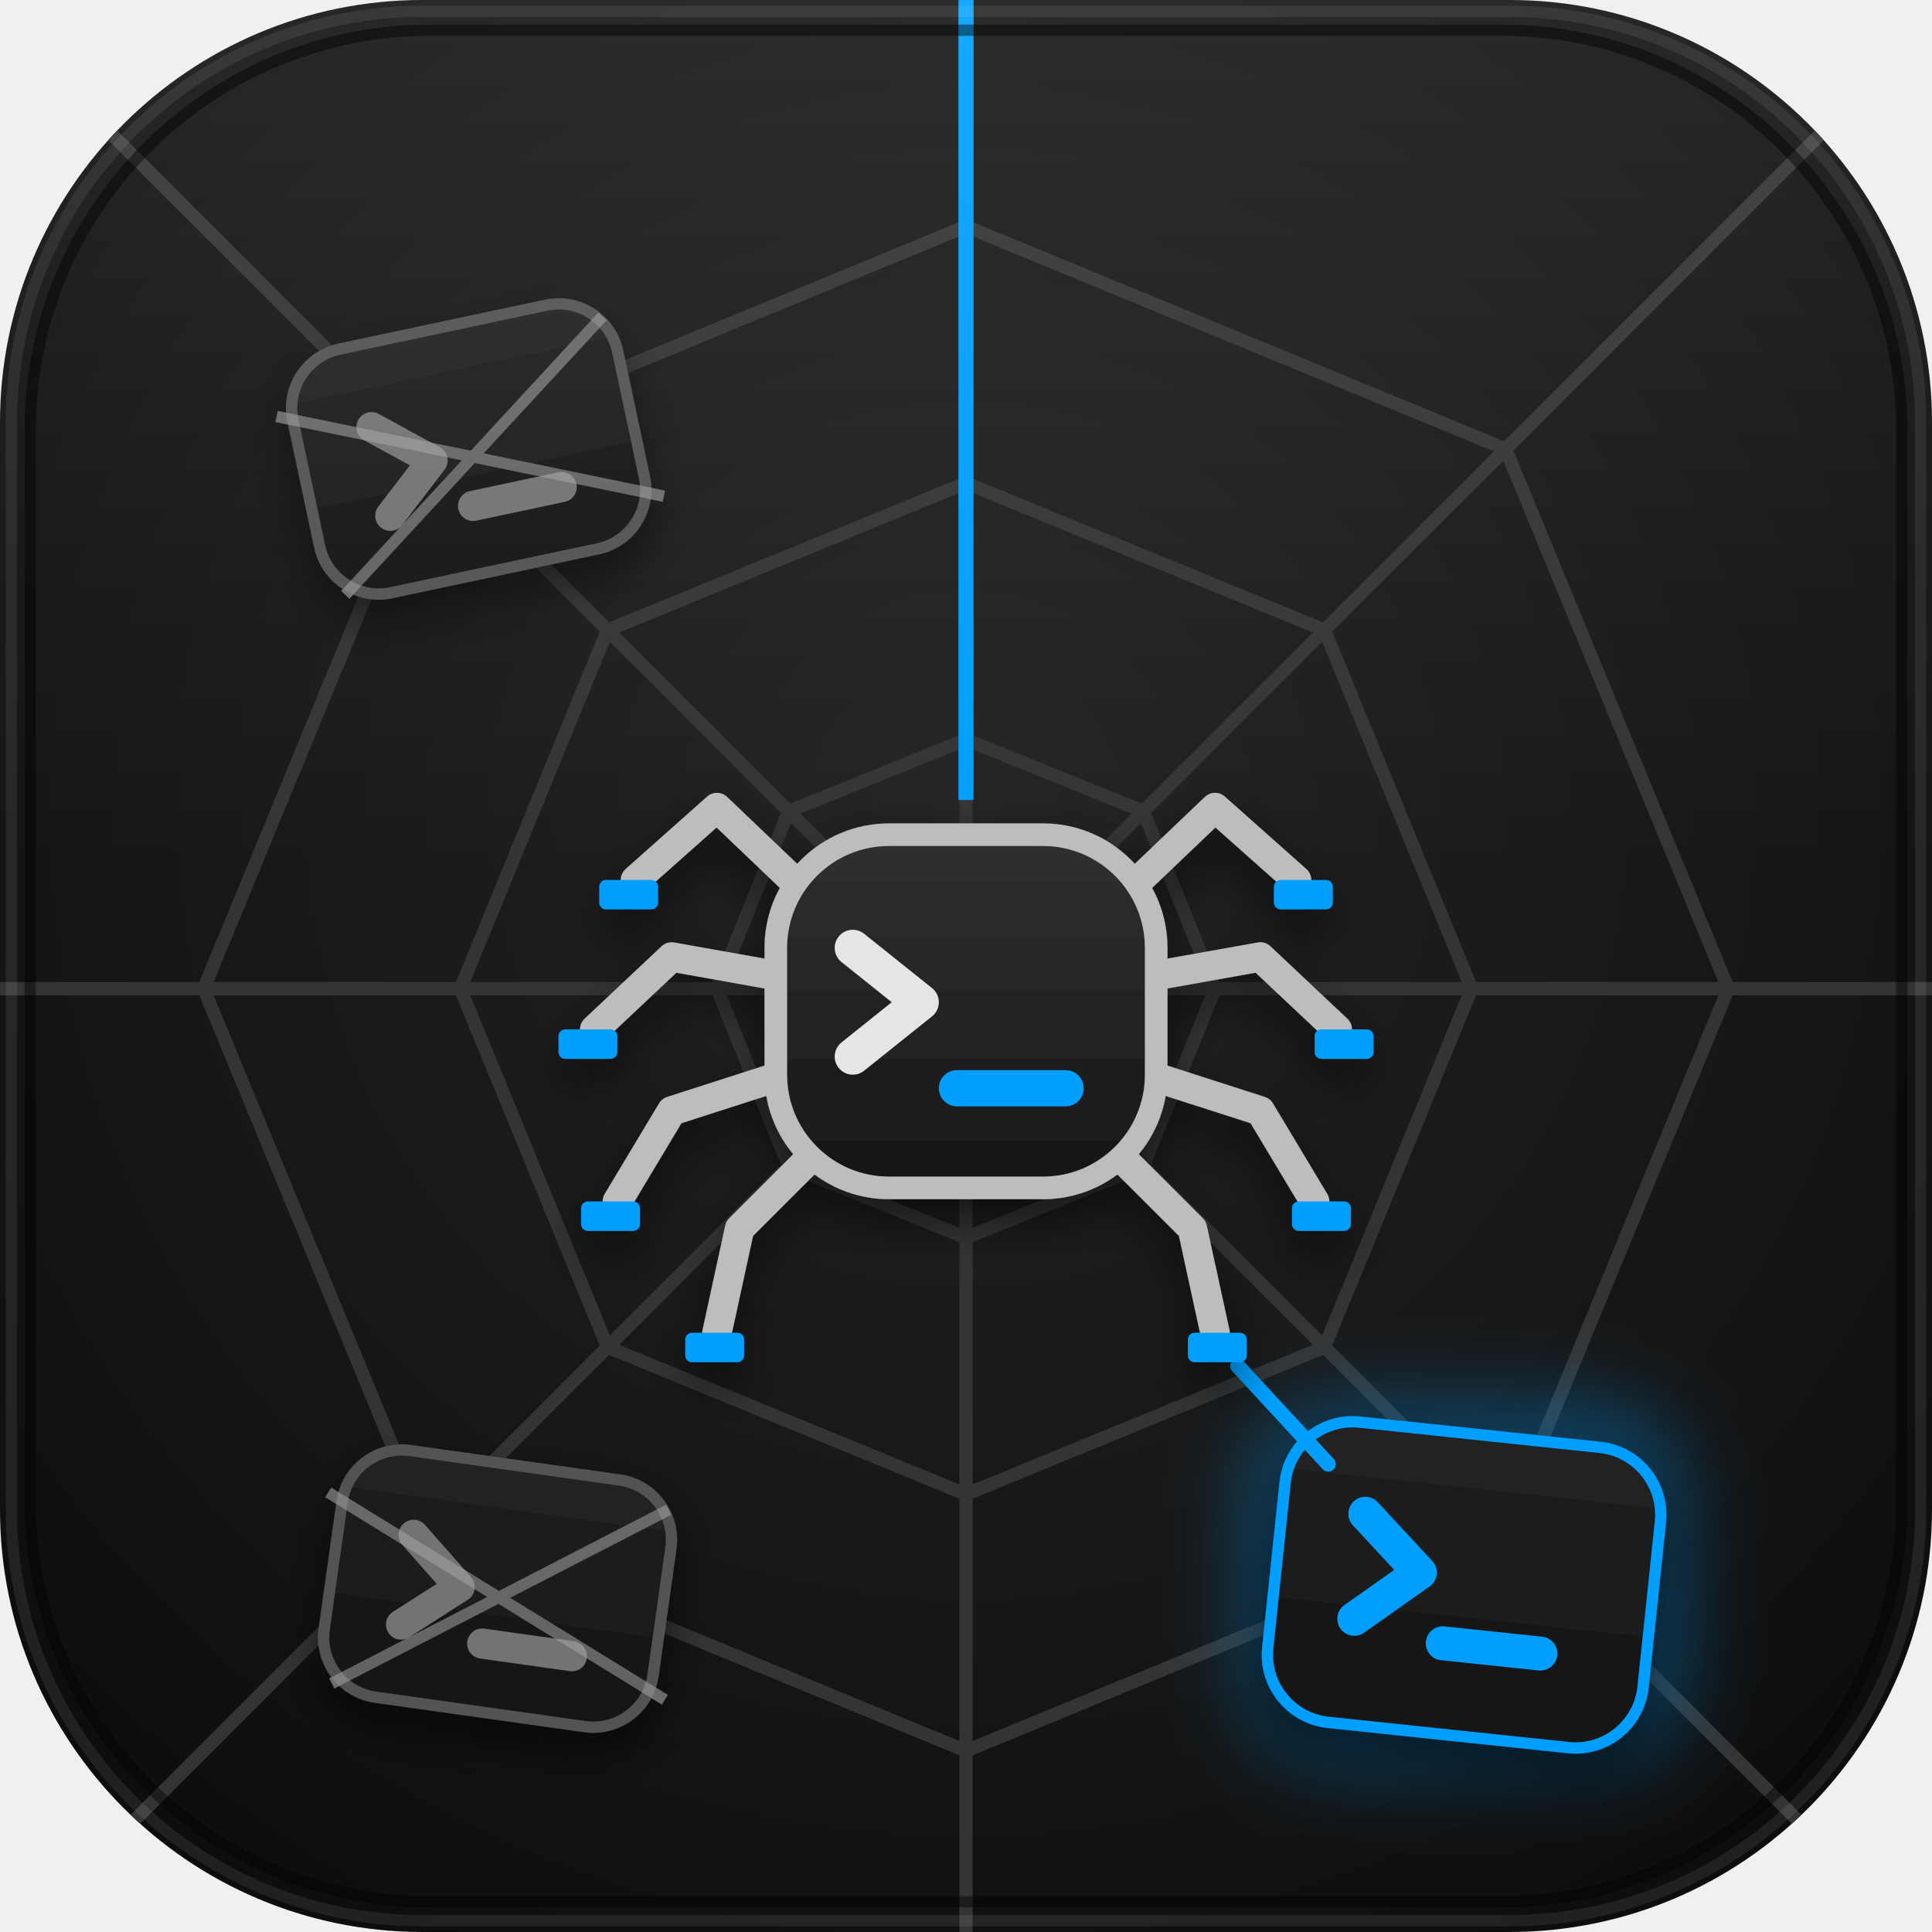
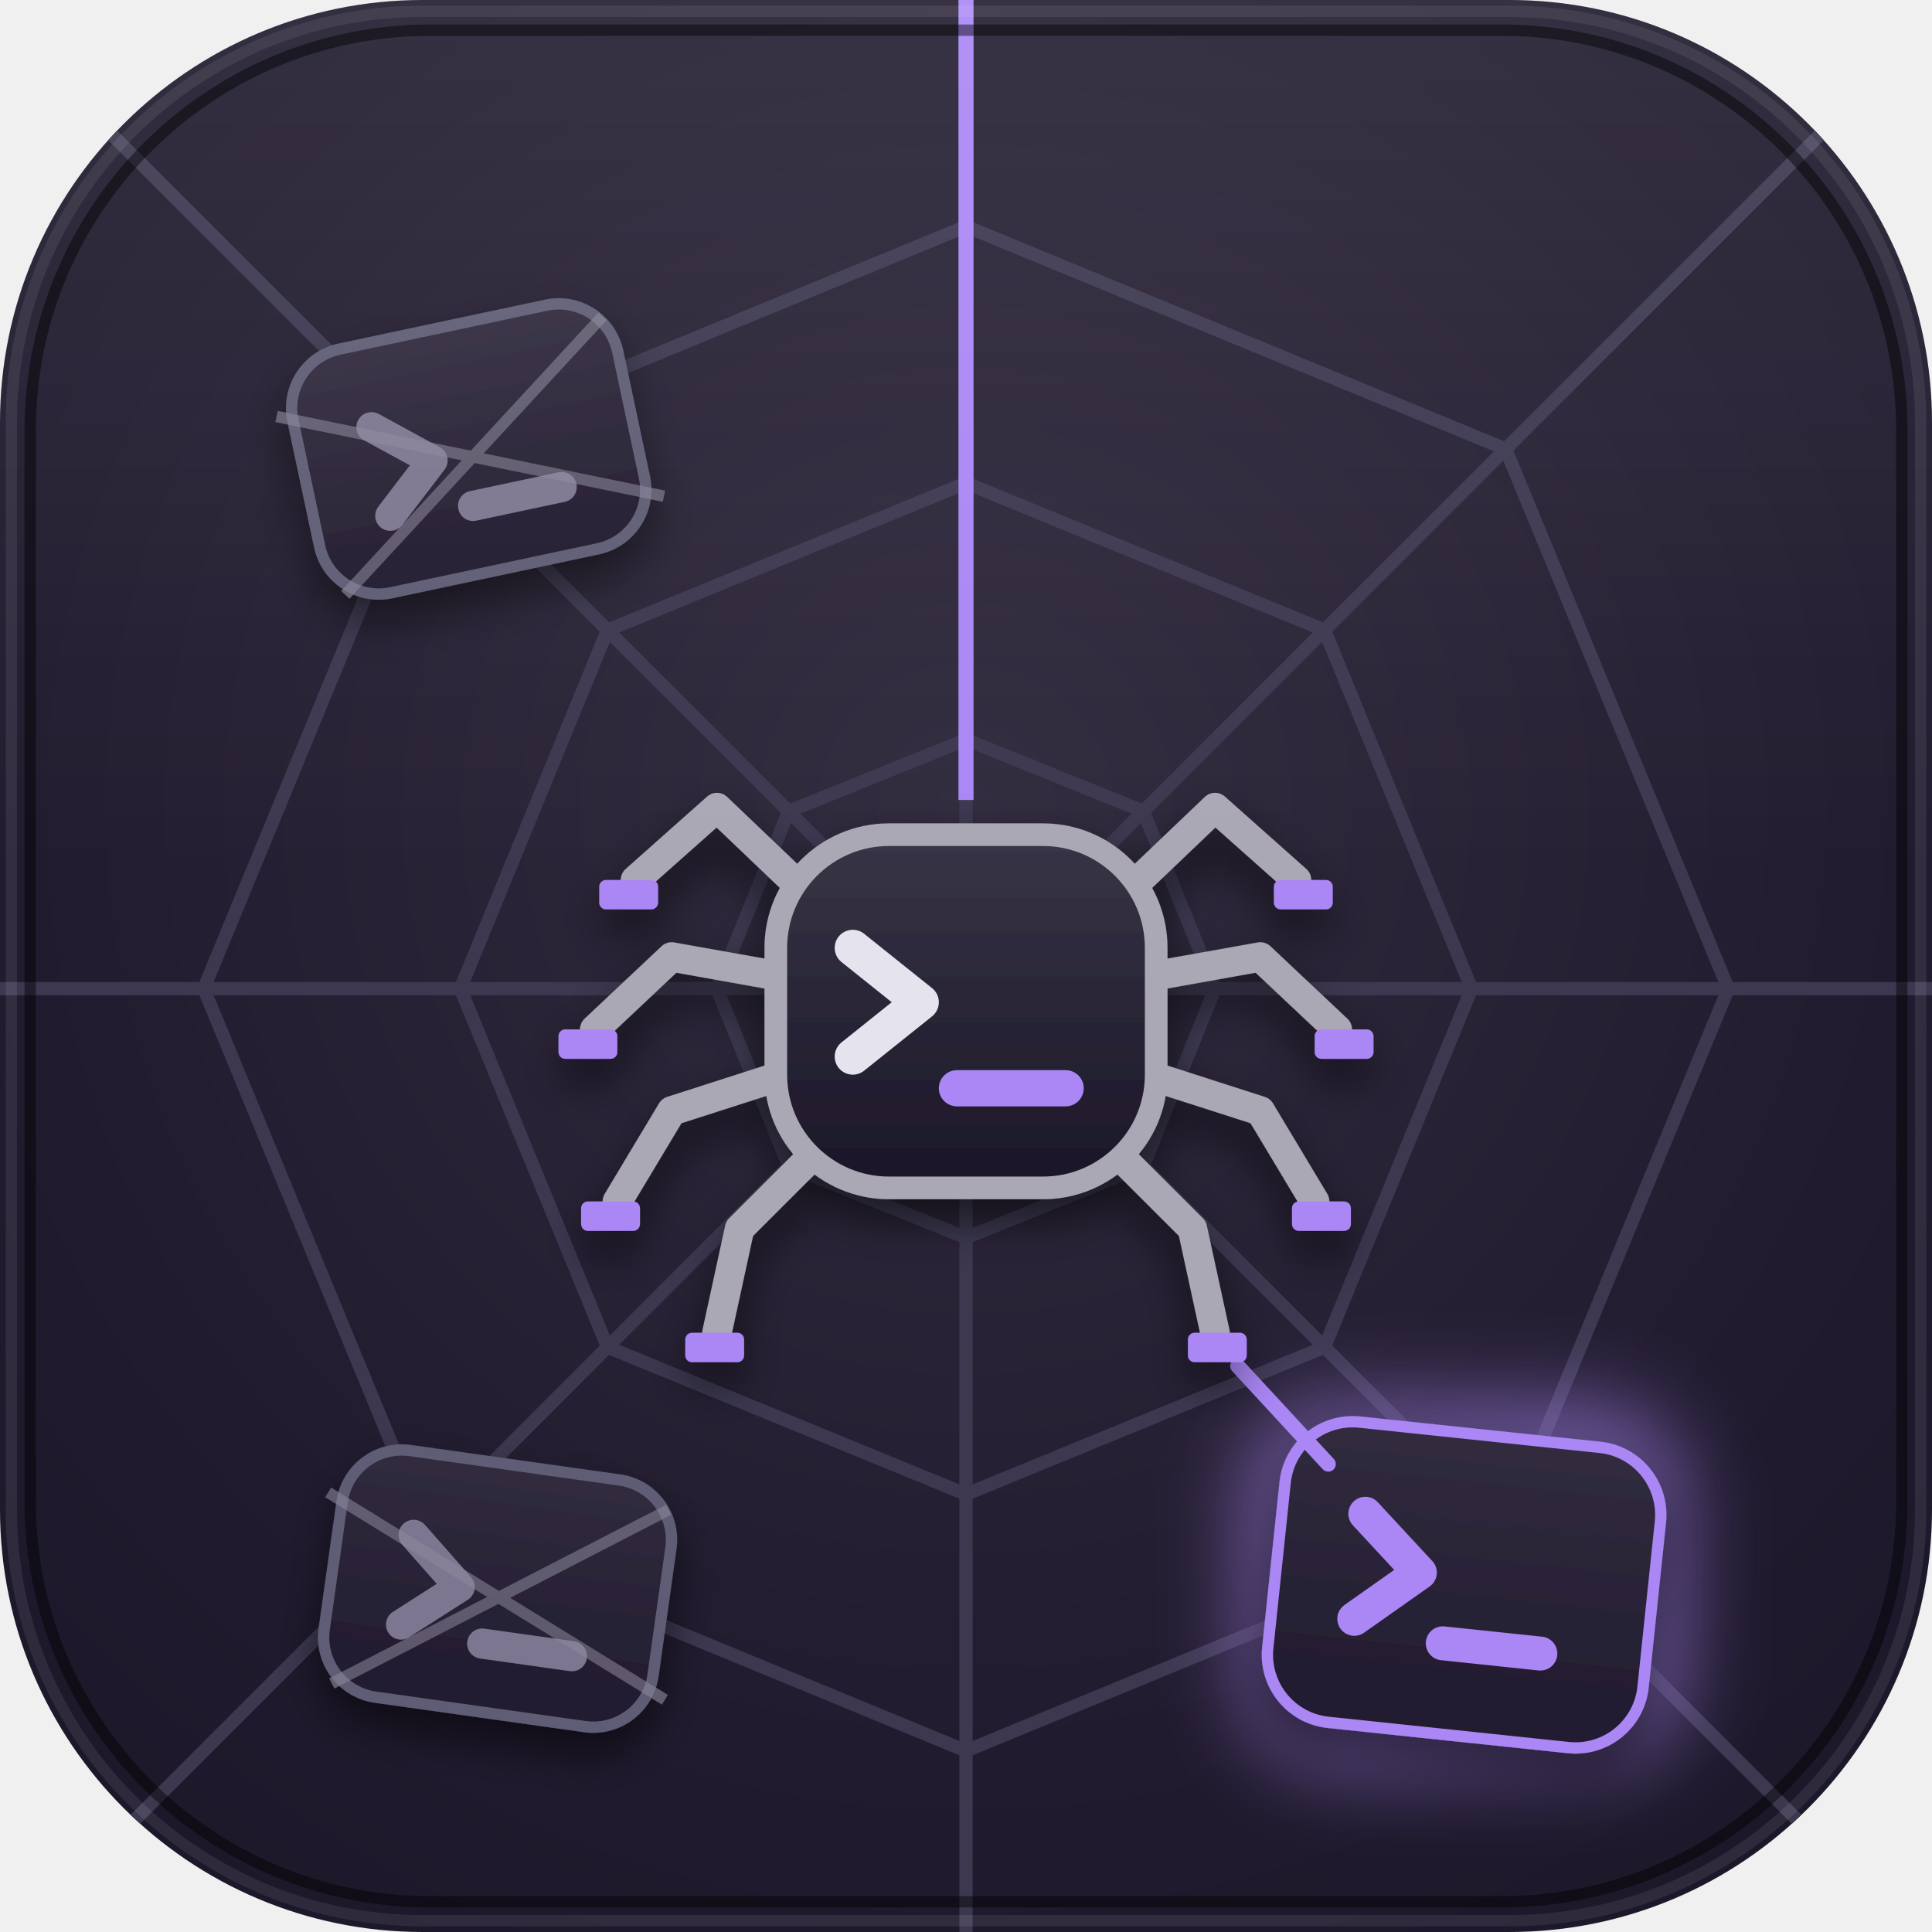
<svg xmlns="http://www.w3.org/2000/svg" viewBox="0 0 512 512">
  <defs>
    <radialGradient id="telar-icon-tile" cx="0.5" cy="0.42" r="0.75">
-       <stop offset="0" stop-color="#232323" />
-       <stop offset="0.65" stop-color="#141414" />
-       <stop offset="1" stop-color="#0a0a0a" />
+       <stop offset="0" stop-color="#312b3e" />
+       <stop offset="0.65" stop-color="#211b2f" />
+       <stop offset="1" stop-color="#1a1627" />
    </radialGradient>
    <linearGradient id="telar-icon-gloss" x1="0" y1="0" x2="0" y2="1">
      <stop offset="0" stop-color="#ffffff" stop-opacity="0.09" />
      <stop offset="0.45" stop-color="#ffffff" stop-opacity="0" />
    </linearGradient>
    <linearGradient id="telar-icon-body" x1="0" y1="0" x2="0" y2="1">
-       <stop offset="0" stop-color="#303030" />
-       <stop offset="1" stop-color="#161616" />
+       <stop offset="0" stop-color="#383546" />
+       <stop offset="1" stop-color="#1a1627" />
    </linearGradient>
    <linearGradient id="telar-icon-screen" x1="0" y1="0" x2="0" y2="1">
-       <stop offset="0" stop-color="#222222" />
-       <stop offset="1" stop-color="#141414" />
+       <stop offset="0" stop-color="#312b3e" />
+       <stop offset="1" stop-color="#211b2f" />
    </linearGradient>
    <clipPath id="telar-icon-clip">
      <rect width="512" height="512" rx="112" />
    </clipPath>
    <filter id="telar-icon-glow" x="-50%" y="-50%" width="200%" height="200%">
      <feGaussianBlur stdDeviation="11" />
    </filter>
    <filter id="telar-icon-shadow" x="-30%" y="-30%" width="160%" height="160%">
      <feDropShadow dx="0" dy="6" stdDeviation="6" flood-color="#000000" flood-opacity="0.55" />
    </filter>
  </defs>
  <rect width="512" height="512" rx="112" fill="url(#telar-icon-tile)" />
-   <g clip-path="url(#telar-icon-clip)" fill="none" stroke="#343434" stroke-width="3.5">
+   <g clip-path="url(#telar-icon-clip)" fill="none" stroke="#3d3850" stroke-width="3.5">
    <path d="M256 262 L256 0 M256 262 L512 6 M256 262 L512 262 M256 262 L512 518 M256 262 L256 512 M256 262 L0 518 M256 262 L0 262 M256 262 L0 6" />
    <path d="M256 196 L303 215 L322 262 L303 309 L256 328 L209 309 L190 262 L209 215 Z" />
    <path d="M256 128 L351 167 L390 262 L351 357 L256 396 L161 357 L122 262 L161 167 Z" />
    <path d="M256 60 L399 119 L458 262 L399 405 L256 464 L113 405 L54 262 L113 119 Z" />
  </g>
  <g filter="url(#telar-icon-shadow)">
    <g transform="rotate(-12 124 118)">
-       <rect x="80" y="86" width="88" height="66" rx="16" fill="url(#telar-icon-screen)" stroke="#525252" stroke-width="3" />
-       <path d="M100 108 L114 120 L100 132 M122 134 H146" fill="none" stroke="#737373" stroke-width="8" stroke-linecap="round" stroke-linejoin="round" />
-       <path d="M76 100 L172 142 M84 150 L166 92" stroke="#a3a3a3" stroke-opacity="0.55" stroke-width="3" />
+       <rect x="80" y="86" width="88" height="66" rx="16" fill="url(#telar-icon-screen)" stroke="#5e5d74" stroke-width="3" />
+       <path d="M100 108 L114 120 L100 132 M122 134 H146" fill="none" stroke="#7c7690" stroke-width="8" stroke-linecap="round" stroke-linejoin="round" />
+       <path d="M76 100 L172 142 M84 150 L166 92" stroke="#8e899d" stroke-opacity="0.55" stroke-width="3" />
    </g>
    <g transform="rotate(8 132 420)">
-       <rect x="88" y="388" width="88" height="66" rx="16" fill="url(#telar-icon-screen)" stroke="#525252" stroke-width="3" />
-       <path d="M108 410 L122 422 L108 434 M130 436 H154" fill="none" stroke="#737373" stroke-width="8" stroke-linecap="round" stroke-linejoin="round" />
-       <path d="M84 402 L180 444 M92 452 L174 394" stroke="#a3a3a3" stroke-opacity="0.55" stroke-width="3" />
+       <rect x="88" y="388" width="88" height="66" rx="16" fill="url(#telar-icon-screen)" stroke="#5e5d74" stroke-width="3" />
+       <path d="M108 410 L122 422 L108 434 M130 436 H154" fill="none" stroke="#7c7690" stroke-width="8" stroke-linecap="round" stroke-linejoin="round" />
+       <path d="M84 402 L180 444 M92 452 L174 394" stroke="#8e899d" stroke-opacity="0.55" stroke-width="3" />
    </g>
  </g>
-   <rect x="330" y="372" width="116" height="96" rx="24" fill="#009fff" opacity="0.38" filter="url(#telar-icon-glow)" />
+   <rect x="330" y="372" width="116" height="96" rx="24" fill="#aa87f5" opacity="0.6" filter="url(#telar-icon-glow)" />
  <g transform="rotate(6 388 420)" filter="url(#telar-icon-shadow)">
-     <rect x="338" y="380" width="100" height="80" rx="18" fill="url(#telar-icon-screen)" stroke="#009fff" stroke-width="3" />
-     <path d="M360 404 L376 418 L360 432 M384 436 H410" fill="none" stroke="#009fff" stroke-width="9" stroke-linecap="round" stroke-linejoin="round" />
+     <rect x="338" y="380" width="100" height="80" rx="18" fill="url(#telar-icon-screen)" stroke="#aa87f5" stroke-width="3" />
+     <path d="M360 404 L376 418 L360 432 M384 436 H410" fill="none" stroke="#aa87f5" stroke-width="9" stroke-linecap="round" stroke-linejoin="round" />
  </g>
-   <path d="M256 0 V212" stroke="#009fff" stroke-width="4" />
-   <path d="M328 362 L352 388" stroke="#009fff" stroke-width="4" stroke-linecap="round" />
+   <path d="M256 0 V212" stroke="#aa87f5" stroke-width="4" />
+   <path d="M328 362 L352 388" stroke="#aa87f5" stroke-width="4" stroke-linecap="round" />
  <g filter="url(#telar-icon-shadow)">
    <g transform="translate(256 268) scale(0.6) translate(-256 -254)">
-       <g fill="none" stroke="#bdbdbd" stroke-width="13" stroke-linecap="round" stroke-linejoin="round">
+       <g fill="none" stroke="#aba8b6" stroke-width="13" stroke-linecap="round" stroke-linejoin="round">
        <path d="M190 206 L146 164 L110 196" />
        <path d="M182 240 L126 230 L92 262" />
        <path d="M182 280 L126 298 L102 338" />
        <path d="M194 312 L156 350 L146 396" />
        <path d="M322 206 L366 164 L402 196" />
        <path d="M330 240 L386 230 L420 262" />
        <path d="M330 280 L386 298 L410 338" />
        <path d="M318 312 L356 350 L366 396" />
      </g>
-       <g fill="#009fff">
+       <g fill="#aa87f5">
        <rect x="94" y="196" width="26" height="13" rx="3" />
        <rect x="76" y="262" width="26" height="13" rx="3" />
        <rect x="86" y="338" width="26" height="13" rx="3" />
        <rect x="132" y="396" width="26" height="13" rx="3" />
        <rect x="392" y="196" width="26" height="13" rx="3" />
        <rect x="410" y="262" width="26" height="13" rx="3" />
        <rect x="400" y="338" width="26" height="13" rx="3" />
        <rect x="354" y="396" width="26" height="13" rx="3" />
      </g>
-       <rect x="172" y="176" width="168" height="156" rx="50" fill="url(#telar-icon-body)" stroke="#bdbdbd" stroke-width="10" />
+       <rect x="172" y="176" width="168" height="156" rx="50" fill="url(#telar-icon-body)" stroke="#aba8b6" stroke-width="10" />
      <g fill="none" stroke-linecap="round" stroke-linejoin="round" stroke-width="16">
-         <path d="M206 226 L236 250 L206 274" stroke="#e5e5e5" />
-         <path d="M252 288 H300" stroke="#009fff" />
+         <path d="M206 226 L236 250 L206 274" stroke="#e5e3ee" />
+         <path d="M252 288 H300" stroke="#aa87f5" />
      </g>
    </g>
  </g>
  <rect width="512" height="512" rx="112" fill="url(#telar-icon-gloss)" />
  <rect x="3" y="3" width="506" height="506" rx="109" fill="none" stroke="#ffffff" stroke-opacity="0.08" stroke-width="3" />
  <rect x="8" y="8" width="496" height="496" rx="106" fill="none" stroke="#000000" stroke-opacity="0.45" stroke-width="3" />
</svg>
